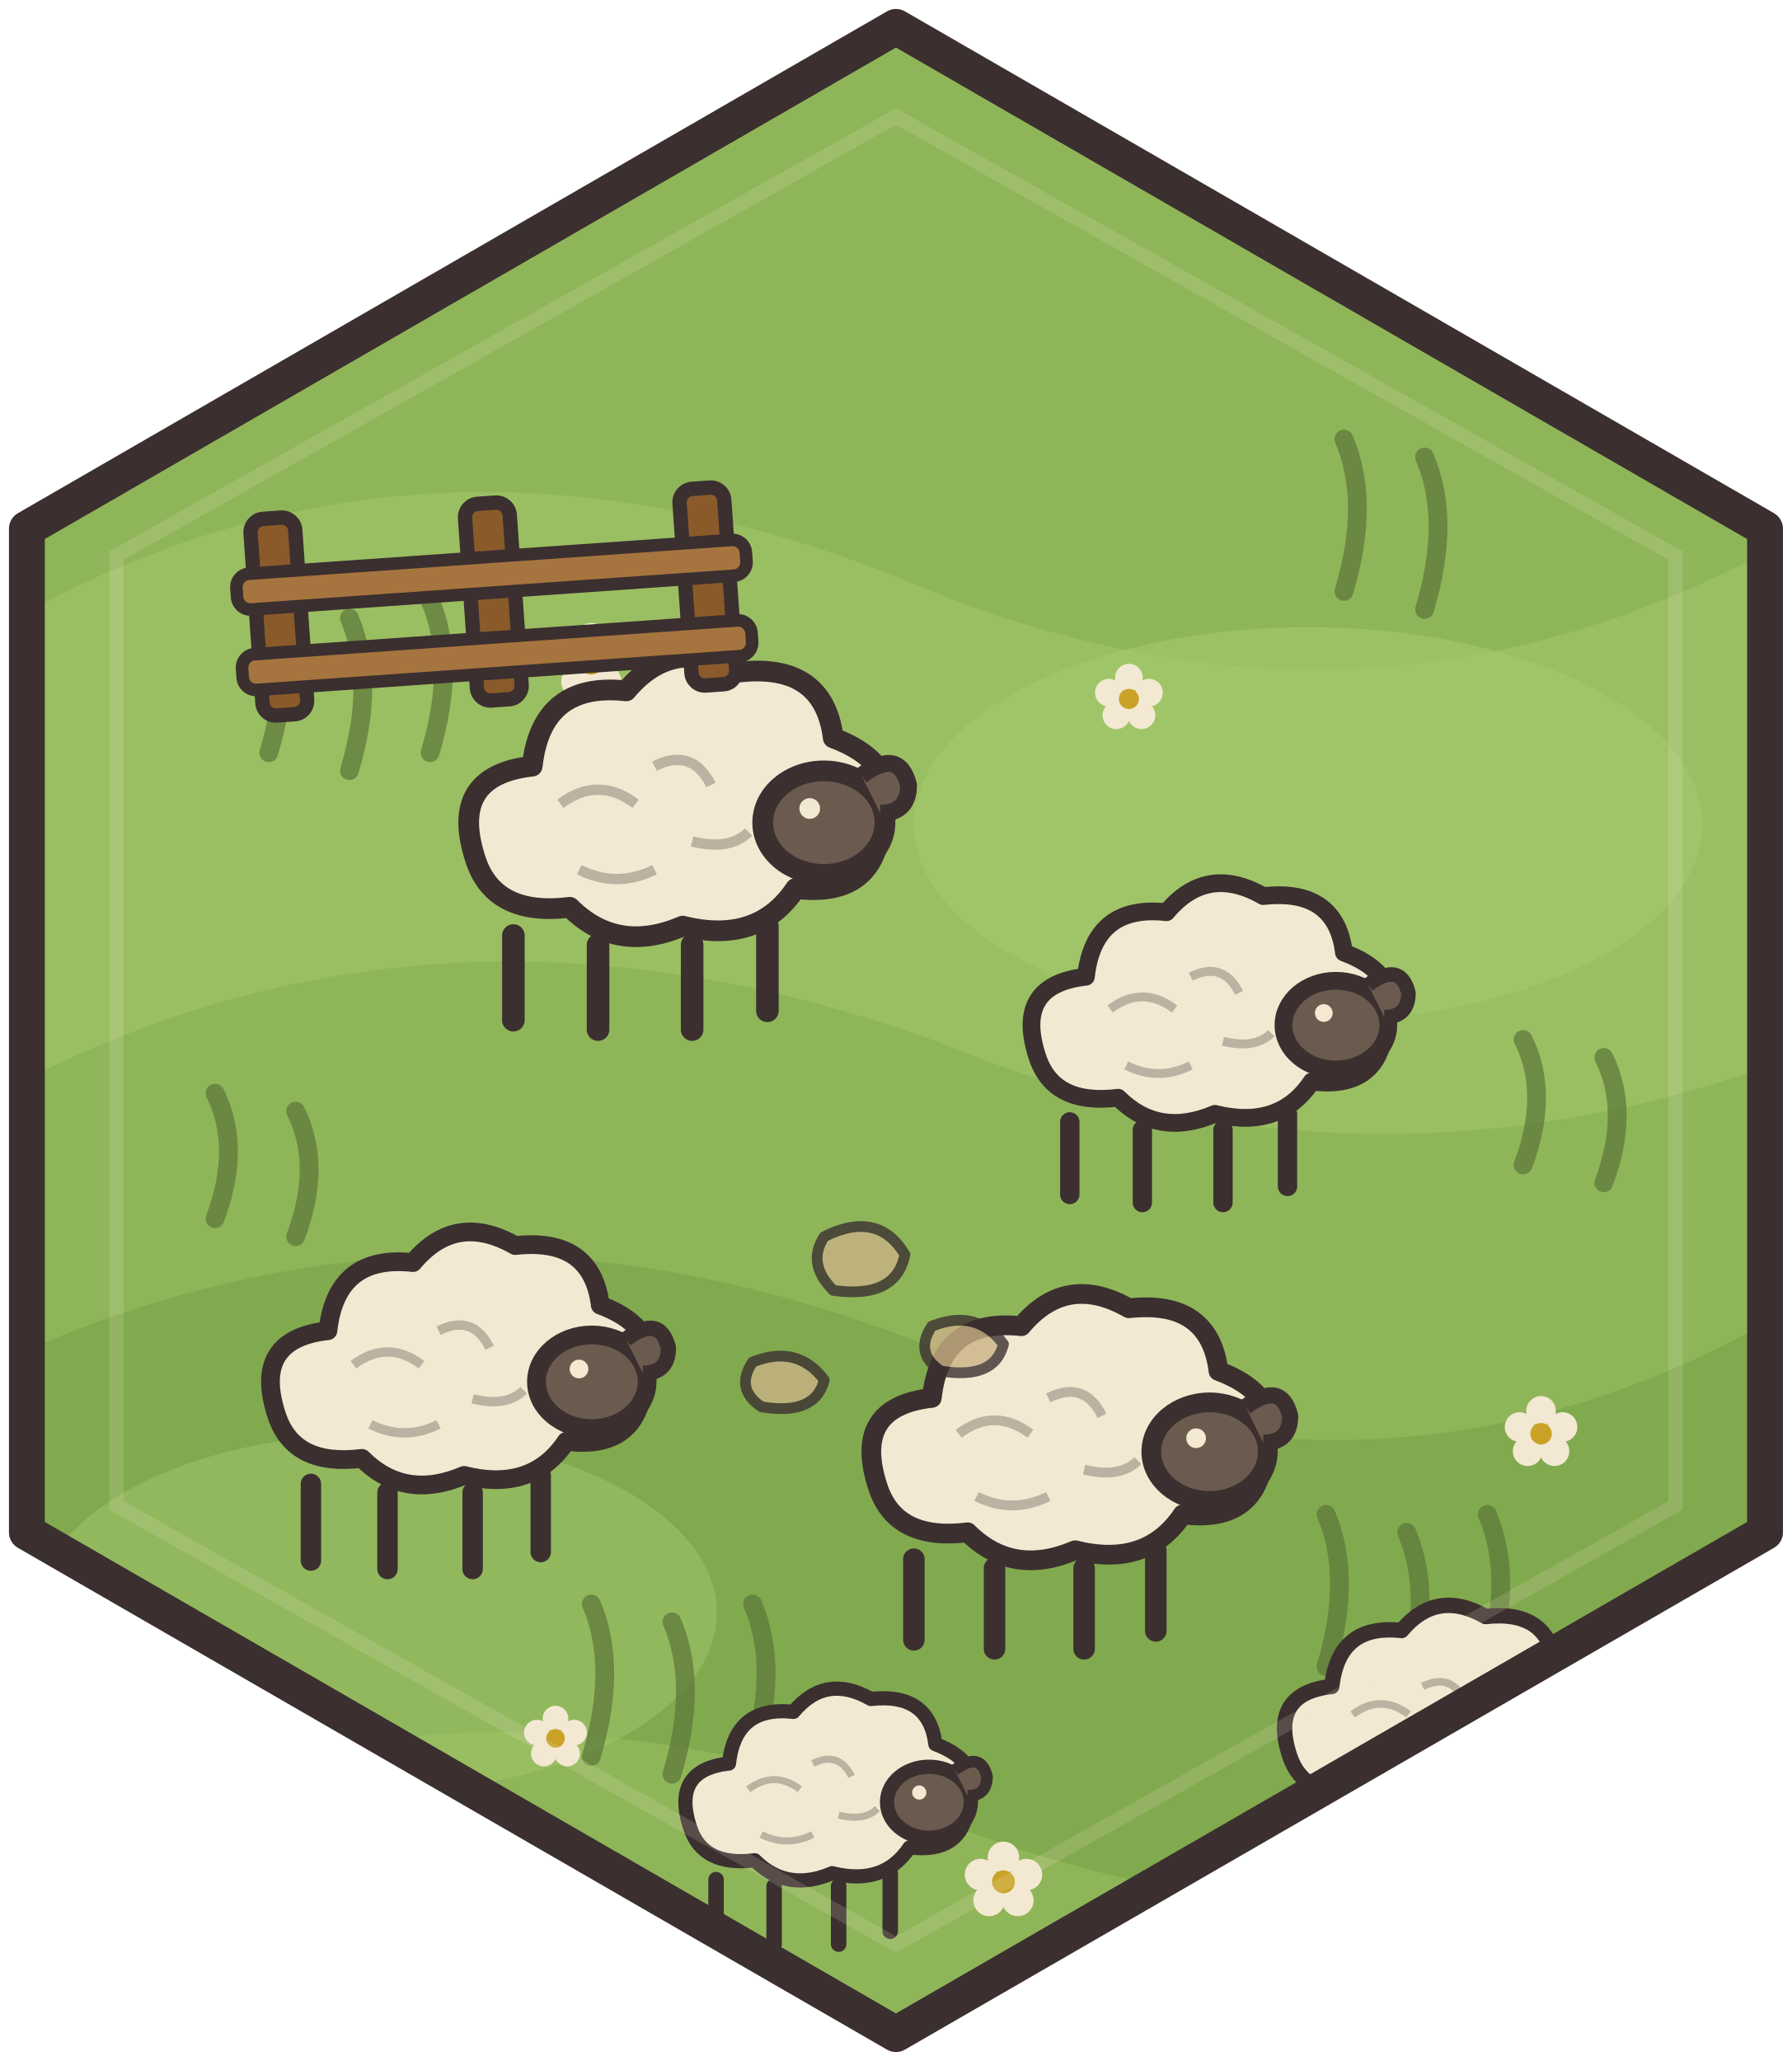
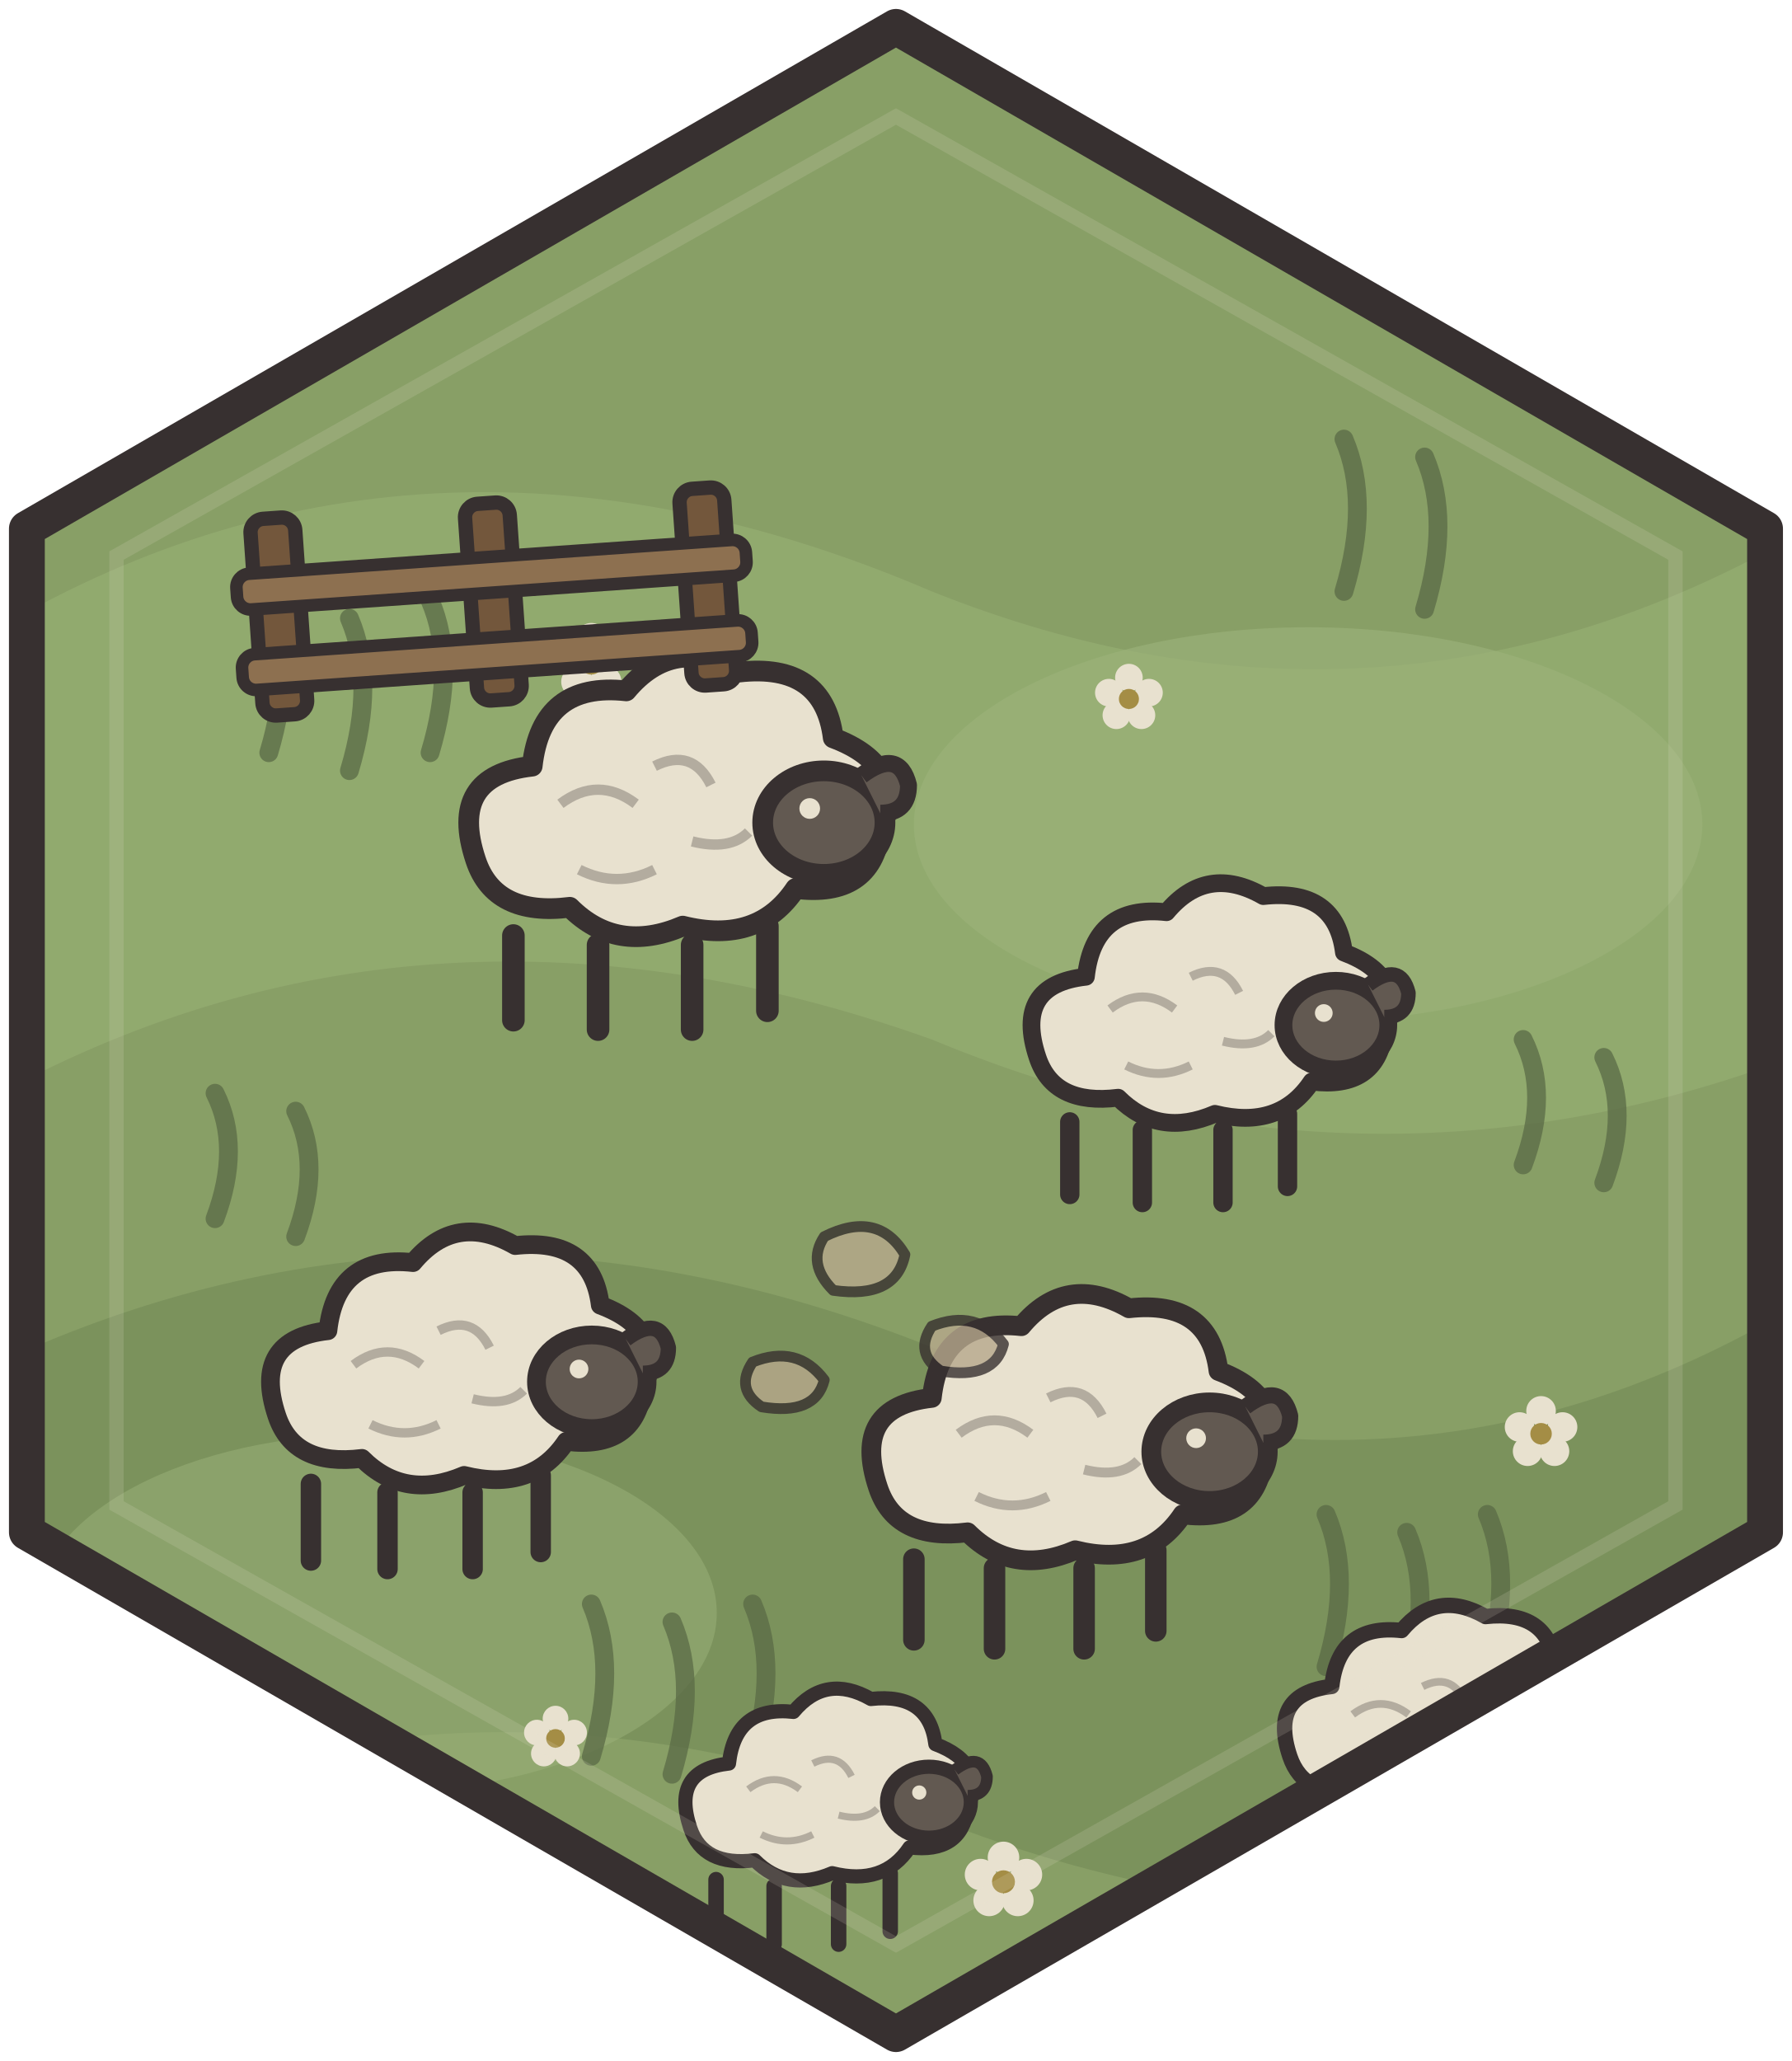
<svg xmlns="http://www.w3.org/2000/svg" viewBox="0 0 200 230">
  <defs>
    <clipPath id="hex">
      <path d="M100 3 L197 59 L197 171 L100 227 L3 171 L3 59 Z" />
    </clipPath>
    <g id="sheep">
-       <path d="M-14 8 v9 M-5 9 v9 M5 9 v9 M13 7 v9" stroke="#3B2F2F" stroke-width="2.4" stroke-linecap="round" />
-       <path d="M-18 0 q-3 -9 6 -10 q1 -9 10 -8 q5 -6 12 -2 q9 -1 10 7 q8 3 5 10 q-1 7 -9 6 q-4 6 -12 4 q-7 3 -12 -2 q-8 1 -10 -5 Z" fill="#F3E9D2" stroke="#3B2F2F" stroke-width="2.2" stroke-linejoin="round" />
-       <ellipse cx="19" cy="-4" rx="6.5" ry="5.5" fill="#6B5B4E" stroke="#3B2F2F" stroke-width="2.2" />
-       <path d="M23 -9 q4 -3 5 1 q0 3 -3 3" fill="#6B5B4E" stroke="#3B2F2F" stroke-width="1.8" stroke-linejoin="round" />
-       <circle cx="17.5" cy="-5.5" r="1.1" fill="#F3E9D2" />
-       <path d="M-9 -6 q4 -3 8 0 M1 -10 q4 -2 6 2 M-7 1 q4 2 8 0 M5 -2 q4 1 6 -1" stroke="#3B2F2F" stroke-width="1.1" fill="none" opacity=".3" />
+       <path d="M-14 8 v9 M-5 9 v9 M5 9 v9 M13 7 v9" stroke="#373030" stroke-width="2.4" stroke-linecap="round" />
+       <path d="M-18 0 q-3 -9 6 -10 q1 -9 10 -8 q5 -6 12 -2 q9 -1 10 7 q8 3 5 10 q-1 7 -9 6 q-4 6 -12 4 q-7 3 -12 -2 q-8 1 -10 -5 Z" fill="#E8E1CF" stroke="#373030" stroke-width="2.2" stroke-linejoin="round" />
+       <ellipse cx="19" cy="-4" rx="6.5" ry="5.5" fill="#625951" stroke="#373030" stroke-width="2.2" />
+       <path d="M23 -9 q4 -3 5 1 q0 3 -3 3" fill="#625951" stroke="#373030" stroke-width="1.8" stroke-linejoin="round" />
+       <circle cx="17.5" cy="-5.5" r="1.1" fill="#E8E1CF" />
+       <path d="M-9 -6 q4 -3 8 0 M1 -10 q4 -2 6 2 M-7 1 q4 2 8 0 M5 -2 q4 1 6 -1" stroke="#373030" stroke-width="1.1" fill="none" opacity=".3" />
    </g>
    <g id="flower">
-       <circle cx="0" cy="-3.4" r="2.2" fill="#F3E9D2" />
-       <circle cx="3.2" cy="-1" r="2.2" fill="#F3E9D2" />
-       <circle cx="2" cy="2.6" r="2.2" fill="#F3E9D2" />
-       <circle cx="-2" cy="2.6" r="2.2" fill="#F3E9D2" />
-       <circle cx="-3.2" cy="-1" r="2.2" fill="#F3E9D2" />
-       <circle cx="0" cy="0" r="1.6" fill="#C9A227" />
+       <circle cx="0" cy="-3.4" r="2.2" fill="#E8E1CF" />
+       <circle cx="3.2" cy="-1" r="2.2" fill="#E8E1CF" />
+       <circle cx="2" cy="2.6" r="2.2" fill="#E8E1CF" />
+       <circle cx="-2" cy="2.6" r="2.2" fill="#E8E1CF" />
+       <circle cx="-3.2" cy="-1" r="2.2" fill="#E8E1CF" />
+       <circle cx="0" cy="0" r="1.6" fill="#A48D45" />
    </g>
  </defs>
  <g clip-path="url(#hex)">
-     <rect width="200" height="230" fill="#8FB559" />
+     <rect width="200" height="230" fill="#889F66" />
    <g stroke="none">
-       <path d="M0 70 Q48 42 104 66 Q154 86 200 60 L200 118 Q152 136 104 116 Q48 96 0 122 Z" fill="#9CC264" opacity=".8" />
-       <path d="M0 152 Q52 128 108 152 Q156 172 200 146 L200 206 Q150 222 102 202 Q48 182 0 208 Z" fill="#7DA64B" opacity=".8" />
-       <ellipse cx="146" cy="92" rx="44" ry="22" fill="#A3C86C" opacity=".65" />
-       <ellipse cx="42" cy="180" rx="38" ry="20" fill="#A3C86C" opacity=".5" />
+       <path d="M0 70 Q48 42 104 66 Q154 86 200 60 L200 118 Q152 136 104 116 Q48 96 0 122 Z" fill="#94AC71" opacity=".8" />
+       <path d="M0 152 Q52 128 108 152 Q156 172 200 146 L200 206 Q150 222 102 202 Q48 182 0 208 Z" fill="#788F5A" opacity=".8" />
+       <ellipse cx="146" cy="92" rx="44" ry="22" fill="#9BB279" opacity=".65" />
+       <ellipse cx="42" cy="180" rx="38" ry="20" fill="#9BB279" opacity=".5" />
    </g>
-     <g fill="none" stroke="#5E7A3A" stroke-width="2.1" stroke-linecap="round" opacity=".75">
+     <g fill="none" stroke="#5A6A45" stroke-width="2.1" stroke-linecap="round" opacity=".75">
      <path d="M30 84 q3 -10 0 -17 M39 86 q3 -10 0 -17 M48 84 q3 -10 0 -17" />
      <path d="M150 66 q3 -10 0 -17 M159 68 q3 -10 0 -17" />
      <path d="M66 196 q3 -10 0 -17 M75 198 q3 -10 0 -17 M84 196 q3 -10 0 -17" />
      <path d="M148 186 q3 -10 0 -17 M157 188 q3 -10 0 -17 M166 186 q3 -10 0 -17" />
      <path d="M24 136 q3 -8 0 -14 M33 138 q3 -8 0 -14" />
      <path d="M170 130 q3 -8 0 -14 M179 132 q3 -8 0 -14" />
    </g>
    <use href="#flower" transform="translate(66 74) scale(.8)" />
    <use href="#flower" transform="translate(126 78) scale(.7)" />
    <use href="#flower" transform="translate(34 154) scale(.85)" />
    <use href="#flower" transform="translate(172 160) scale(.75)" />
    <use href="#flower" transform="translate(112 210) scale(.8)" />
    <use href="#flower" transform="translate(62 194) scale(.65)" />
    <use href="#sheep" transform="translate(72 96) scale(1.05)" />
    <use href="#sheep" transform="translate(132 118) scale(.9)" />
    <use href="#sheep" transform="translate(48 158) scale(.95)" />
    <use href="#sheep" transform="translate(116 166) scale(1.0)" />
    <use href="#sheep" transform="translate(158 196) scale(.78)" />
    <use href="#sheep" transform="translate(90 204) scale(.72)" />
-     <g transform="translate(28 60) rotate(-4)" stroke="#3B2F2F" stroke-linejoin="round">
-       <rect x="0" y="-2" width="5" height="22" rx="1.5" fill="#8A5A2B" stroke-width="1.6" />
-       <rect x="24" y="-2" width="5" height="22" rx="1.5" fill="#8A5A2B" stroke-width="1.6" />
-       <rect x="48" y="-2" width="5" height="22" rx="1.5" fill="#8A5A2B" stroke-width="1.6" />
-       <rect x="-2" y="4" width="57" height="4" rx="1.5" fill="#A6743E" stroke-width="1.4" />
-       <rect x="-2" y="13" width="57" height="4" rx="1.5" fill="#A6743E" stroke-width="1.4" />
+     <g transform="translate(28 60) rotate(-4)" stroke="#373030" stroke-linejoin="round">
+       <rect x="0" y="-2" width="5" height="22" rx="1.5" fill="#73573C" stroke-width="1.6" />
+       <rect x="24" y="-2" width="5" height="22" rx="1.5" fill="#73573C" stroke-width="1.6" />
+       <rect x="48" y="-2" width="5" height="22" rx="1.5" fill="#73573C" stroke-width="1.6" />
+       <rect x="-2" y="4" width="57" height="4" rx="1.5" fill="#8D7050" stroke-width="1.4" />
+       <rect x="-2" y="13" width="57" height="4" rx="1.5" fill="#8D7050" stroke-width="1.4" />
    </g>
-     <g fill="#C9B184" stroke="#3B2F2F" stroke-width="1.2" stroke-linejoin="round" opacity=".8">
+     <g fill="#B7A88C" stroke="#373030" stroke-width="1.2" stroke-linejoin="round" opacity=".8">
      <path d="M92 138 q6 -3 9 2 q-1 5 -8 4 q-3 -3 -1 -6 Z" />
      <path d="M104 148 q5 -2 8 2 q-1 4 -7 3 q-3 -2 -1 -5 Z" />
      <path d="M84 152 q5 -2 8 2 q-1 4 -7 3 q-3 -2 -1 -5 Z" />
    </g>
-     <path d="M100 13 L187 62 L187 168 L100 217 L13 168 L13 62 Z" fill="none" stroke="#F3E9D2" stroke-width="1.6" opacity=".16" />
+     <path d="M100 13 L187 62 L187 168 L100 217 L13 168 L13 62 Z" fill="none" stroke="#E8E1CF" stroke-width="1.6" opacity=".16" />
  </g>
-   <path d="M100 3 L197 59 L197 171 L100 227 L3 171 L3 59 Z" fill="none" stroke="#3B2F2F" stroke-width="4" stroke-linejoin="round" />
+   <path d="M100 3 L197 59 L197 171 L100 227 L3 171 L3 59 Z" fill="none" stroke="#373030" stroke-width="4" stroke-linejoin="round" />
</svg>
